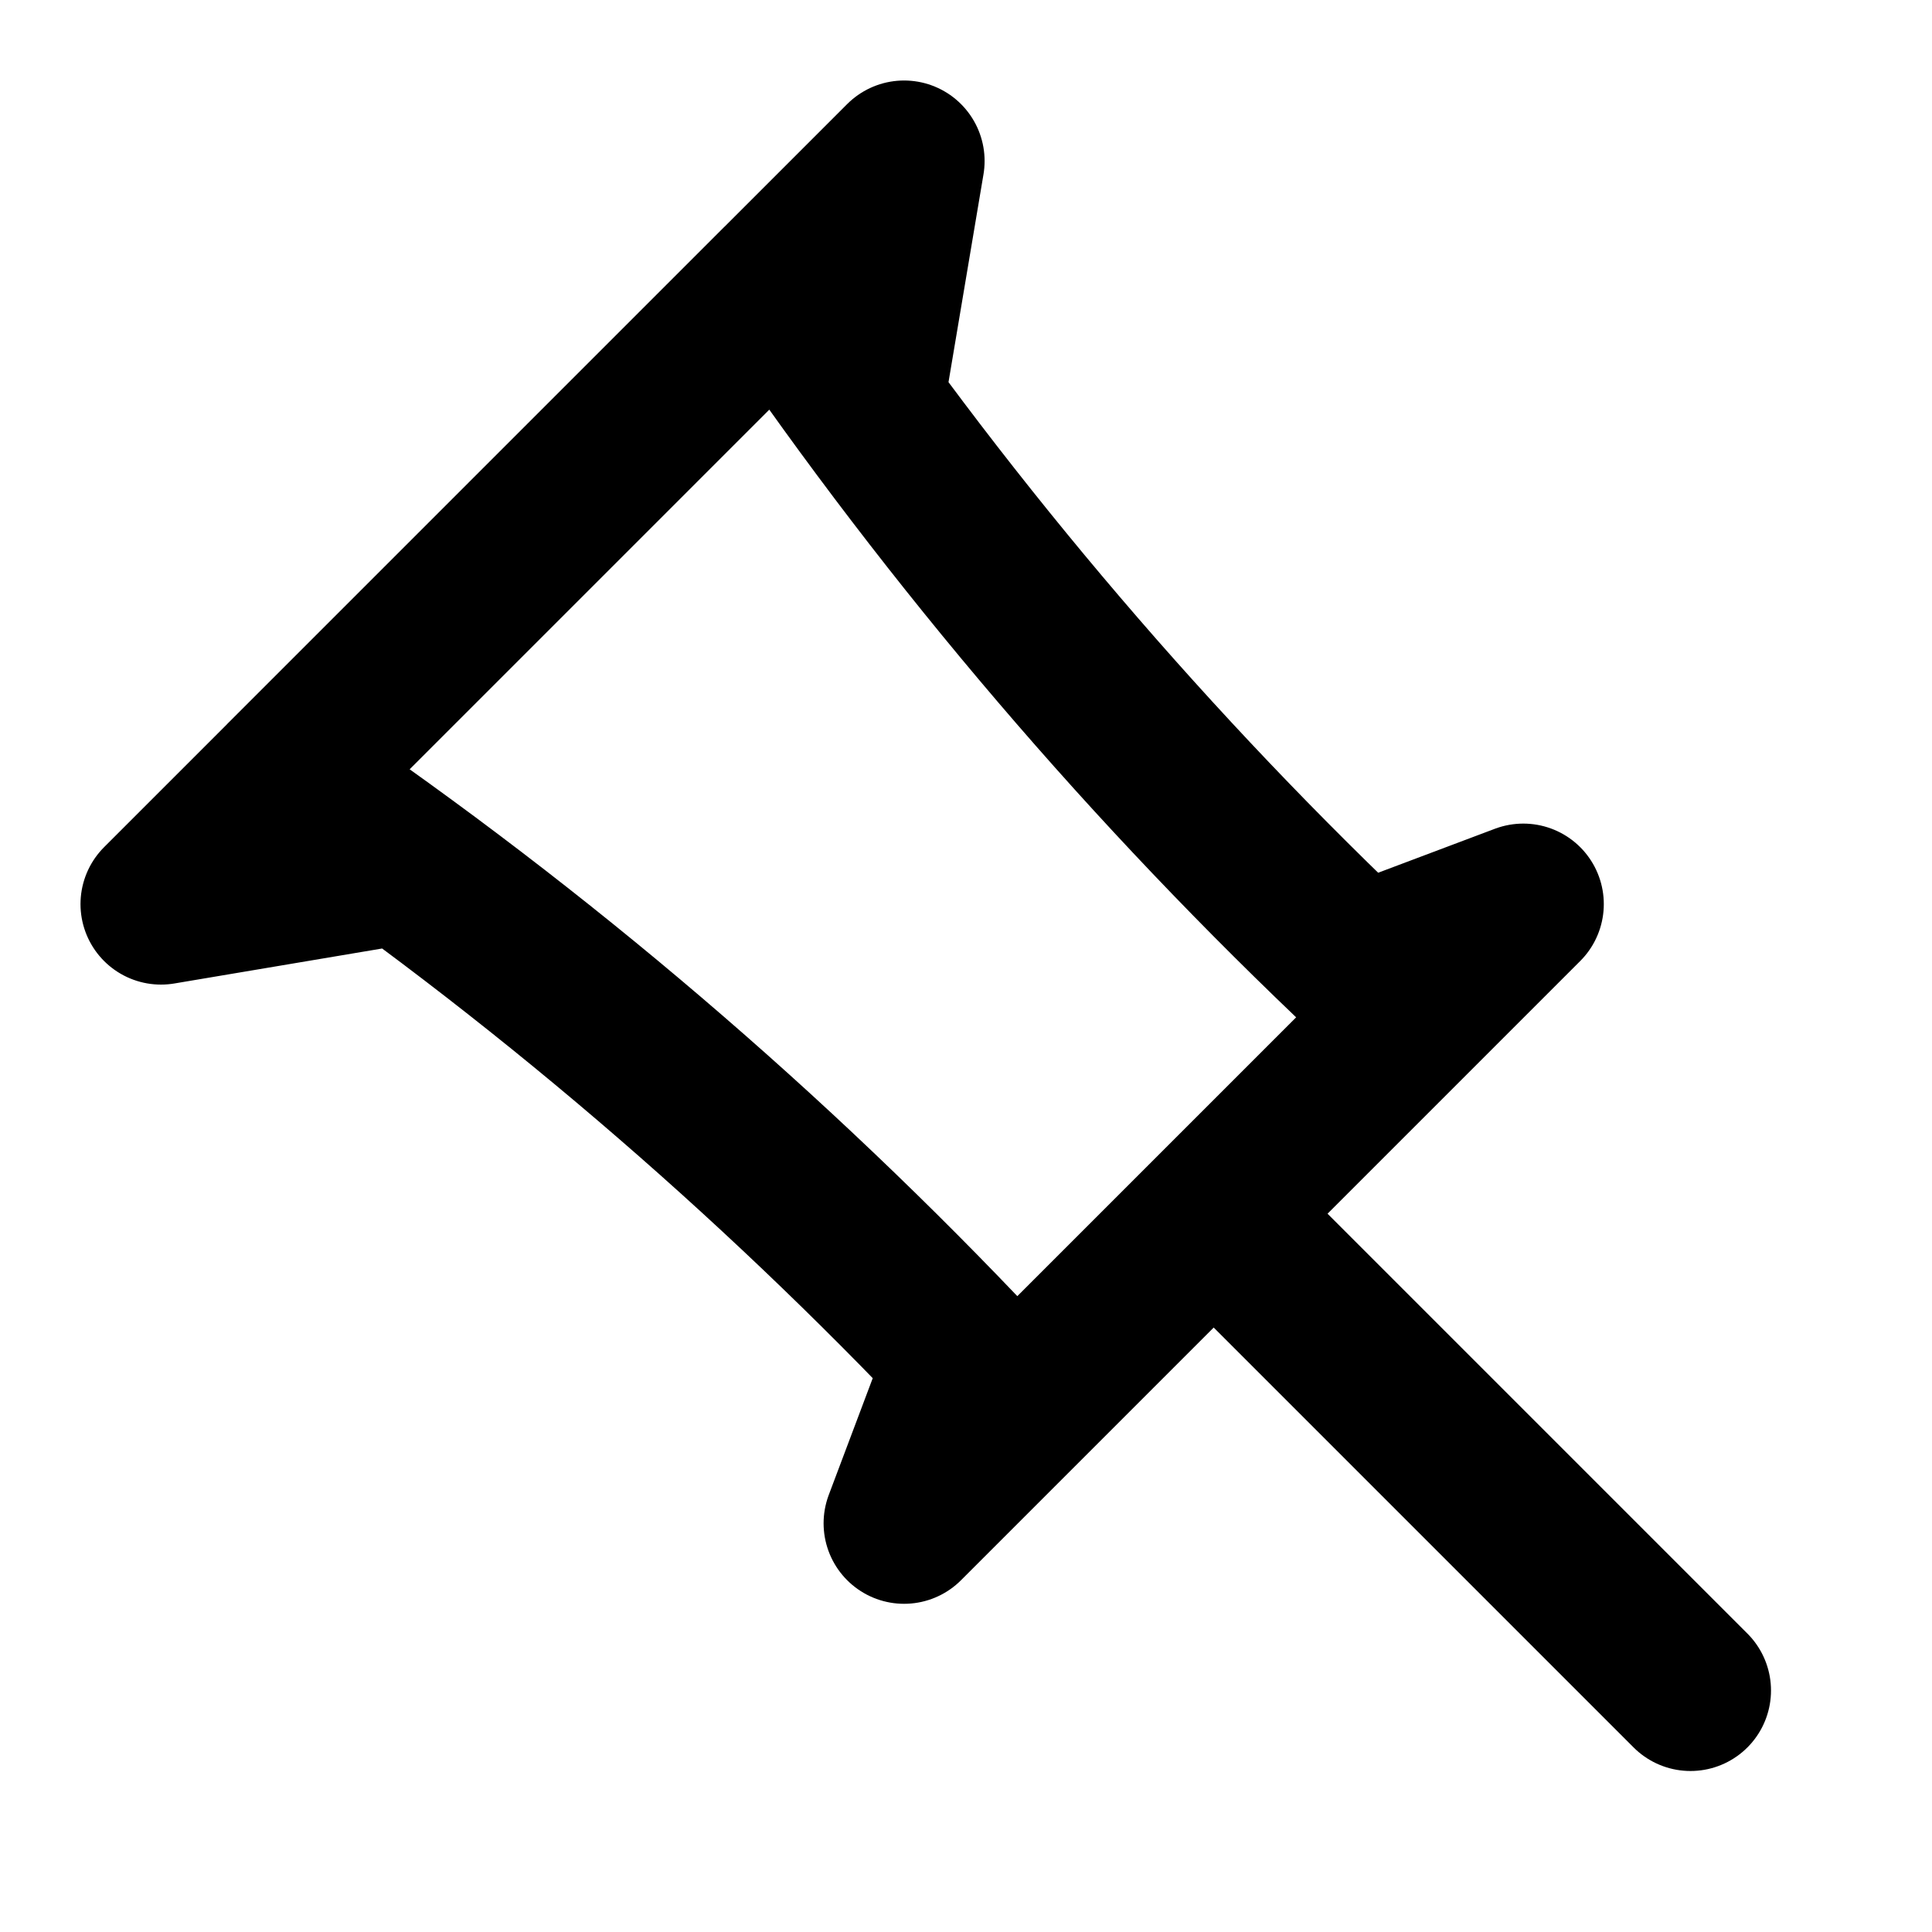
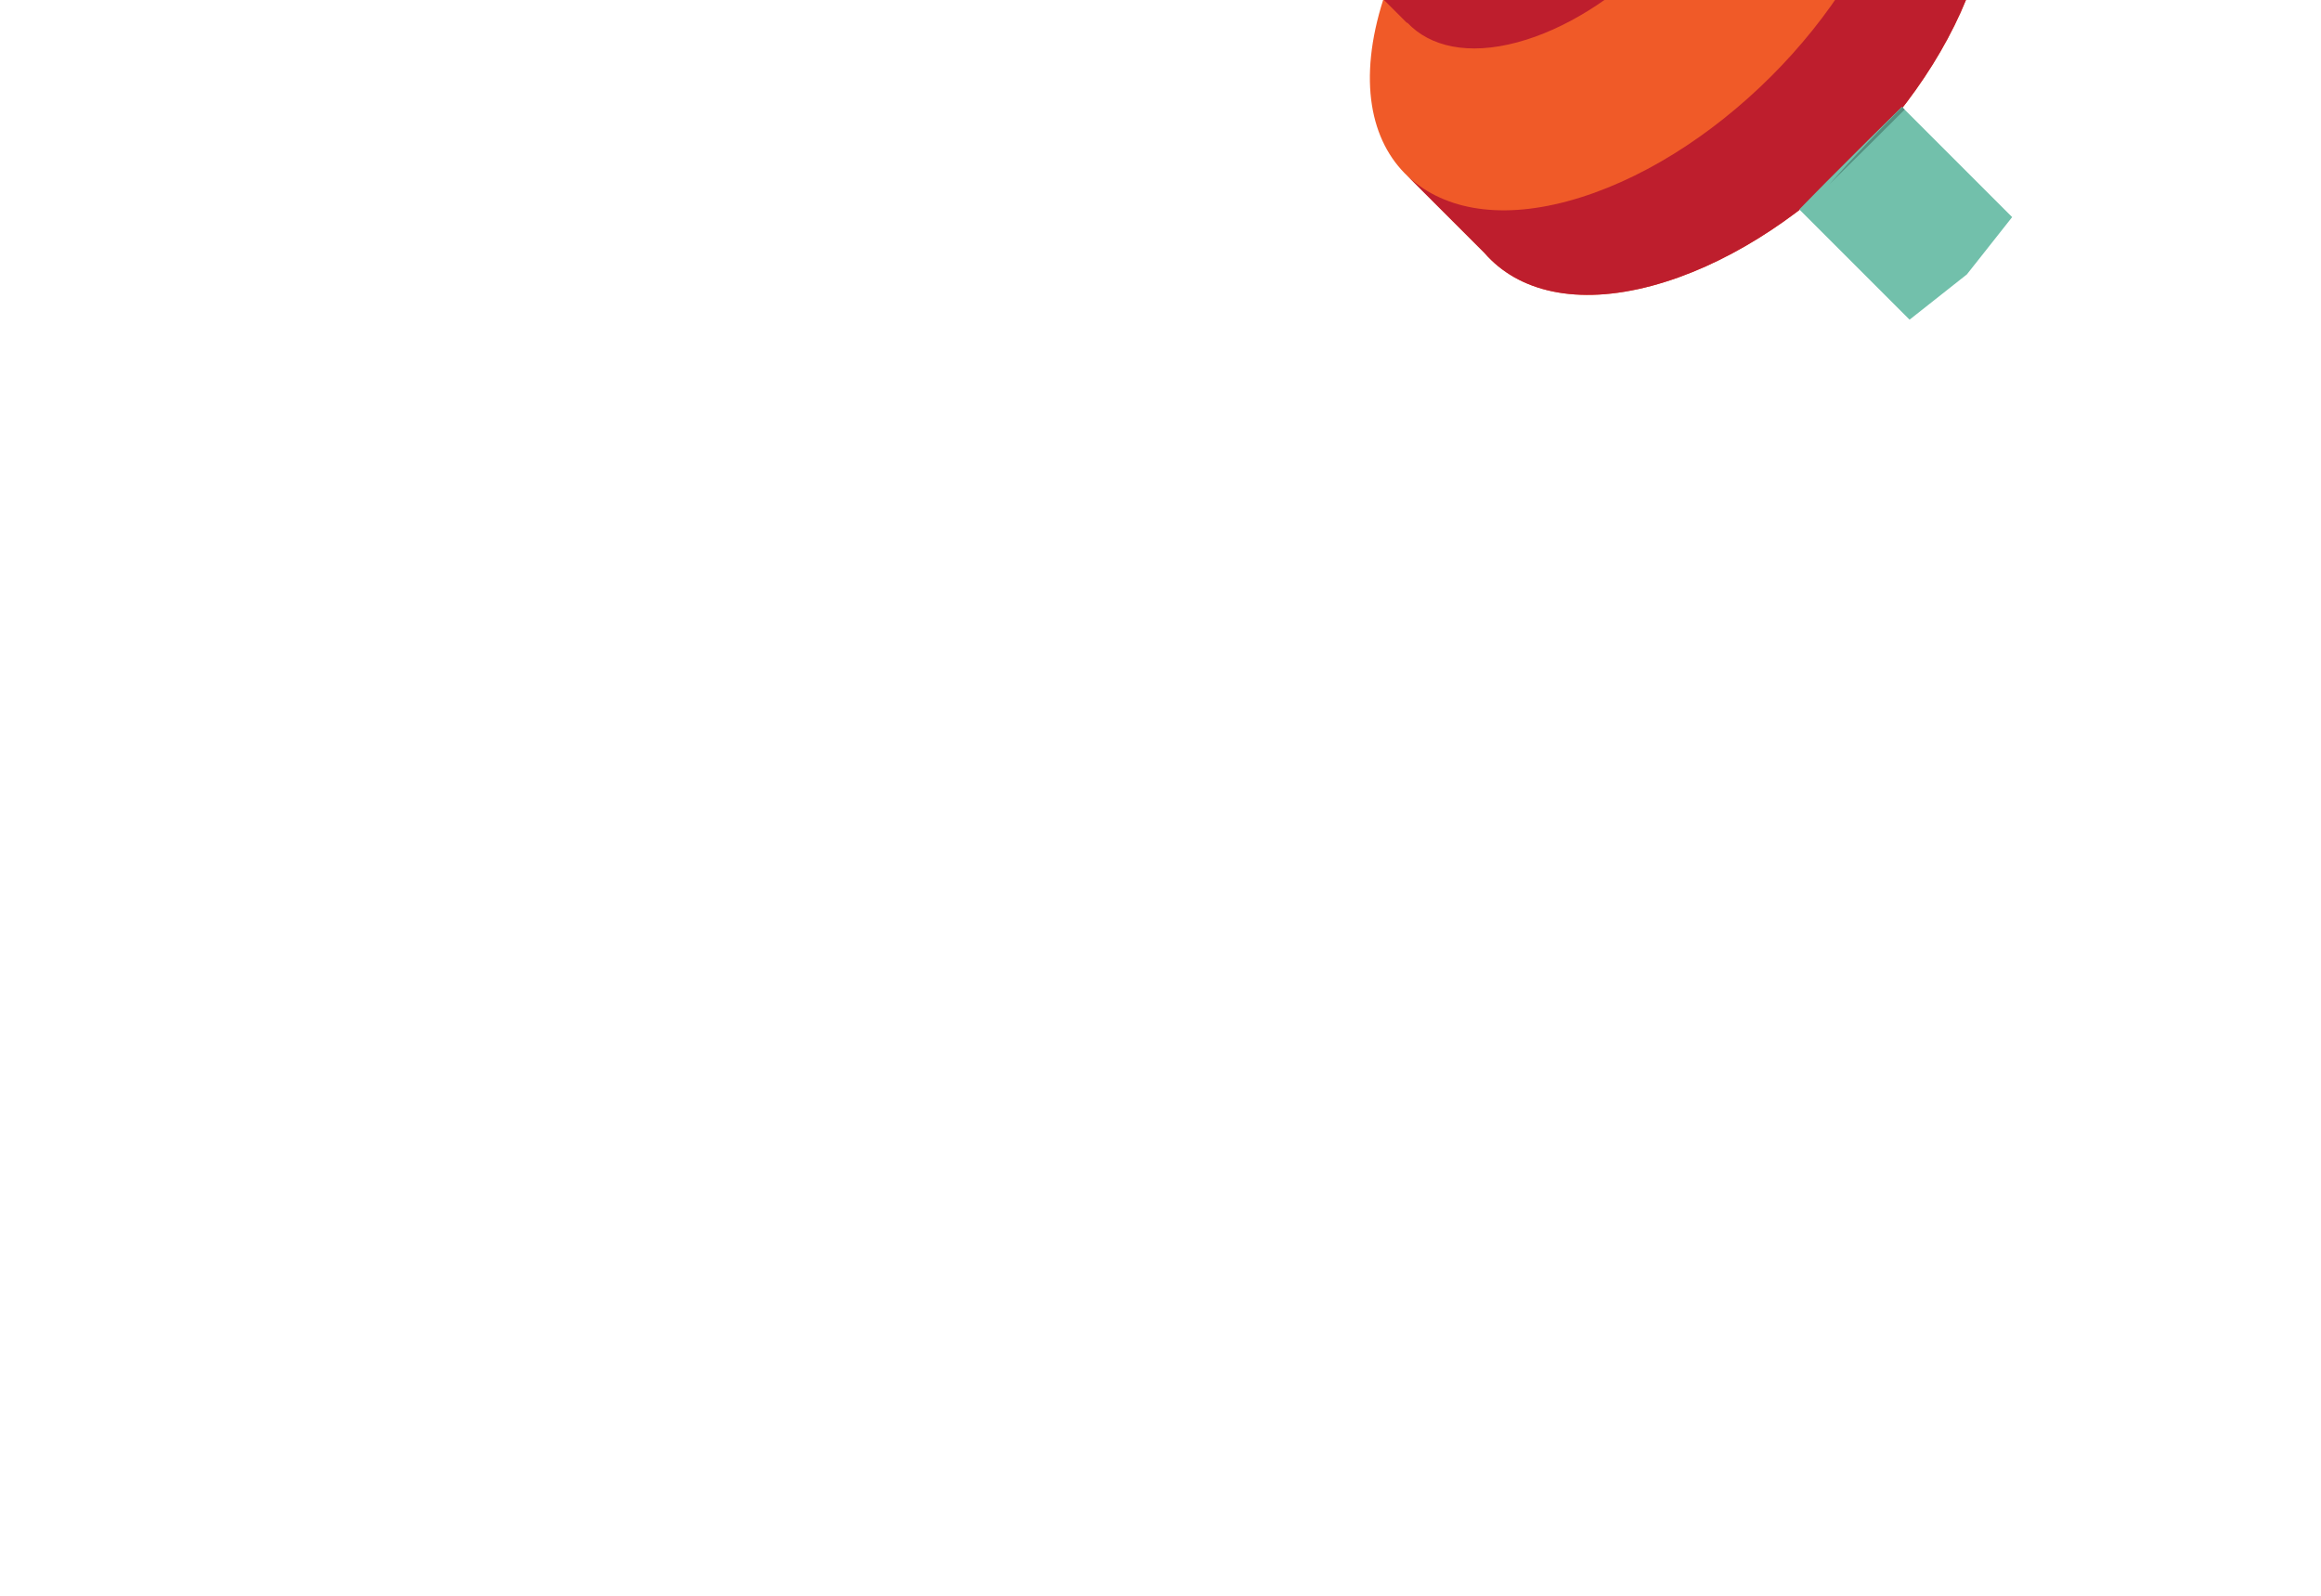
- <svg xmlns="http://www.w3.org/2000/svg" width="800px" height="800px" viewBox="0 0 24 24" fill="none">
-   <path d="M5 10.726L2 11.231L11.231 2L10.726 5M12 16.881L11.231 18.923L18.923 11.231L16.881 12M15.077 15.077L21 21M3.538 9.692L9.692 3.538L9.928 3.879C12.072 6.976 14.545 9.832 17.304 12.397L17.538 12.615L12.615 17.538L12.397 17.304C9.832 14.545 6.976 12.072 3.879 9.928L3.538 9.692Z" stroke="#000000" stroke-width="2" stroke-linecap="round" stroke-linejoin="round" />
+ <svg xmlns="http://www.w3.org/2000/svg" version="1.1" id="Uploaded to svgrepo.com" viewBox="0 0 32 22" xml:space="preserve" fill="#000000" transform="rotate(-45)">
+   <g id="SVGRepo_bgCarrier" stroke-width="0" />
+   <g id="SVGRepo_tracerCarrier" stroke-linecap="round" stroke-linejoin="round" />
+   <g id="SVGRepo_iconCarrier">
+     <style type="text/css">
+             .isometric_acht {
+                 fill: #F05A28;
+             }
+ 
+             .isometric_negen {
+                 fill: #BE1E2D;
+             }
+ 
+             .isometric_elf {
+                 fill: #72C0AB;
+             }
+ 
+             .isometric_twaalf {
+                 fill: #569080;
+             }
+ 
+             .st0 {
+                 fill: #225B49;
+             }
+ 
+             .st1 {
+                 fill: #F28103;
+             }
+ 
+             .st2 {
+                 fill: #7BD6C4;
+             }
+ 
+             .st3 {
+                 fill: #F29227;
+             }
+ 
+             .st4 {
+                 fill: #FF7344;
+             }
+ 
+             .st5 {
+                 fill: #F8F7C5;
+             }
+ 
+             .st6 {
+                 fill: #F5DF89;
+             }
+ 
+             .st7 {
+                 fill: #AD9A74;
+             }
+ 
+             .st8 {
+                 fill: none;
+             }
+ 
+             .st9 {
+                 fill: #BE1E2D;
+             }
+ 
+             .st10 {
+                 fill: #F2D76C;
+             }
+ 
+             .st11 {
+                 fill: #72C0AB;
+             }
+ 
+             .st12 {
+                 fill: #569080;
+             }
+         </style>
+     <g>
+       <path class="isometric_acht" d="M20.995,15.479c0.024-0.712-0.452-1.438-1.488-1.978v-1.321c1.201-0.619,1.548-1.395,1.488-2.054 V8.606c-0.004-0.668-0.442-1.337-1.315-1.839c-1.767-1.018-4.623-1.023-6.379-0.012c-1.426,0.821-1.295,1.835-1.295,1.835v1.535 c-0.045,0.645,0.3,1.414,1.488,2.033c0,0,0,1.431,0,1.321c-1.038,0.535-1.513,1.259-1.488,1.971v1.489 c-0.049,0.702,0.381,1.414,1.315,1.952c1.767,1.018,4.623,1.023,6.379,0.012c0.935-0.539,1.36-1.256,1.295-1.964V15.479z">
+             </path>
+       <path class="isometric_negen" d="M20.995,15.421v1.519c0.065,0.707-0.36,1.425-1.295,1.964c-1.756,1.011-4.612,1.006-6.379-0.012 c-0.934-0.538-1.364-1.25-1.315-1.952v-1.535c0.004,0.665,0.432,1.331,1.315,1.839c1.767,1.018,4.623,1.023,6.379,0.012 C20.578,16.75,20.998,16.086,20.995,15.421z M20.995,8.606c0.013,2.387-5.004,3.362-7.675,1.823 c-0.883-0.509-1.311-1.175-1.315-1.839v1.535l0,0c-0.045,0.645,0.3,1.414,1.488,2.033v1.782h0.006 c-0.015,0.456,0.275,0.916,0.881,1.265c1.178,0.679,3.082,0.682,4.253,0.008c0.607-0.35,0.891-0.813,0.866-1.273h0.009v-1.761 c1.201-0.619,1.548-1.395,1.488-2.054l0,0V8.606z">
+             </path>
+       <path class="isometric_elf" d="M15.5,19.583v2.15h0.002c0,0,0.997,0.117,0.998,0.117c0.001-0.001,0.999-0.117,1-0.117v-2.15 c-0.389-0.005-0.881-0.005-1.463-0.005C15.857,19.58,15.678,19.58,15.5,19.583z">
+             </path>
+       <path class="isometric_twaalf" d="M16.037,19.631c0.582,0.005,1.074,0.006,1.463,0.006v-0.05 C17.019,19.59,16.527,19.6,16.037,19.631z">
+             </path>
+     </g>
+   </g>
</svg>
